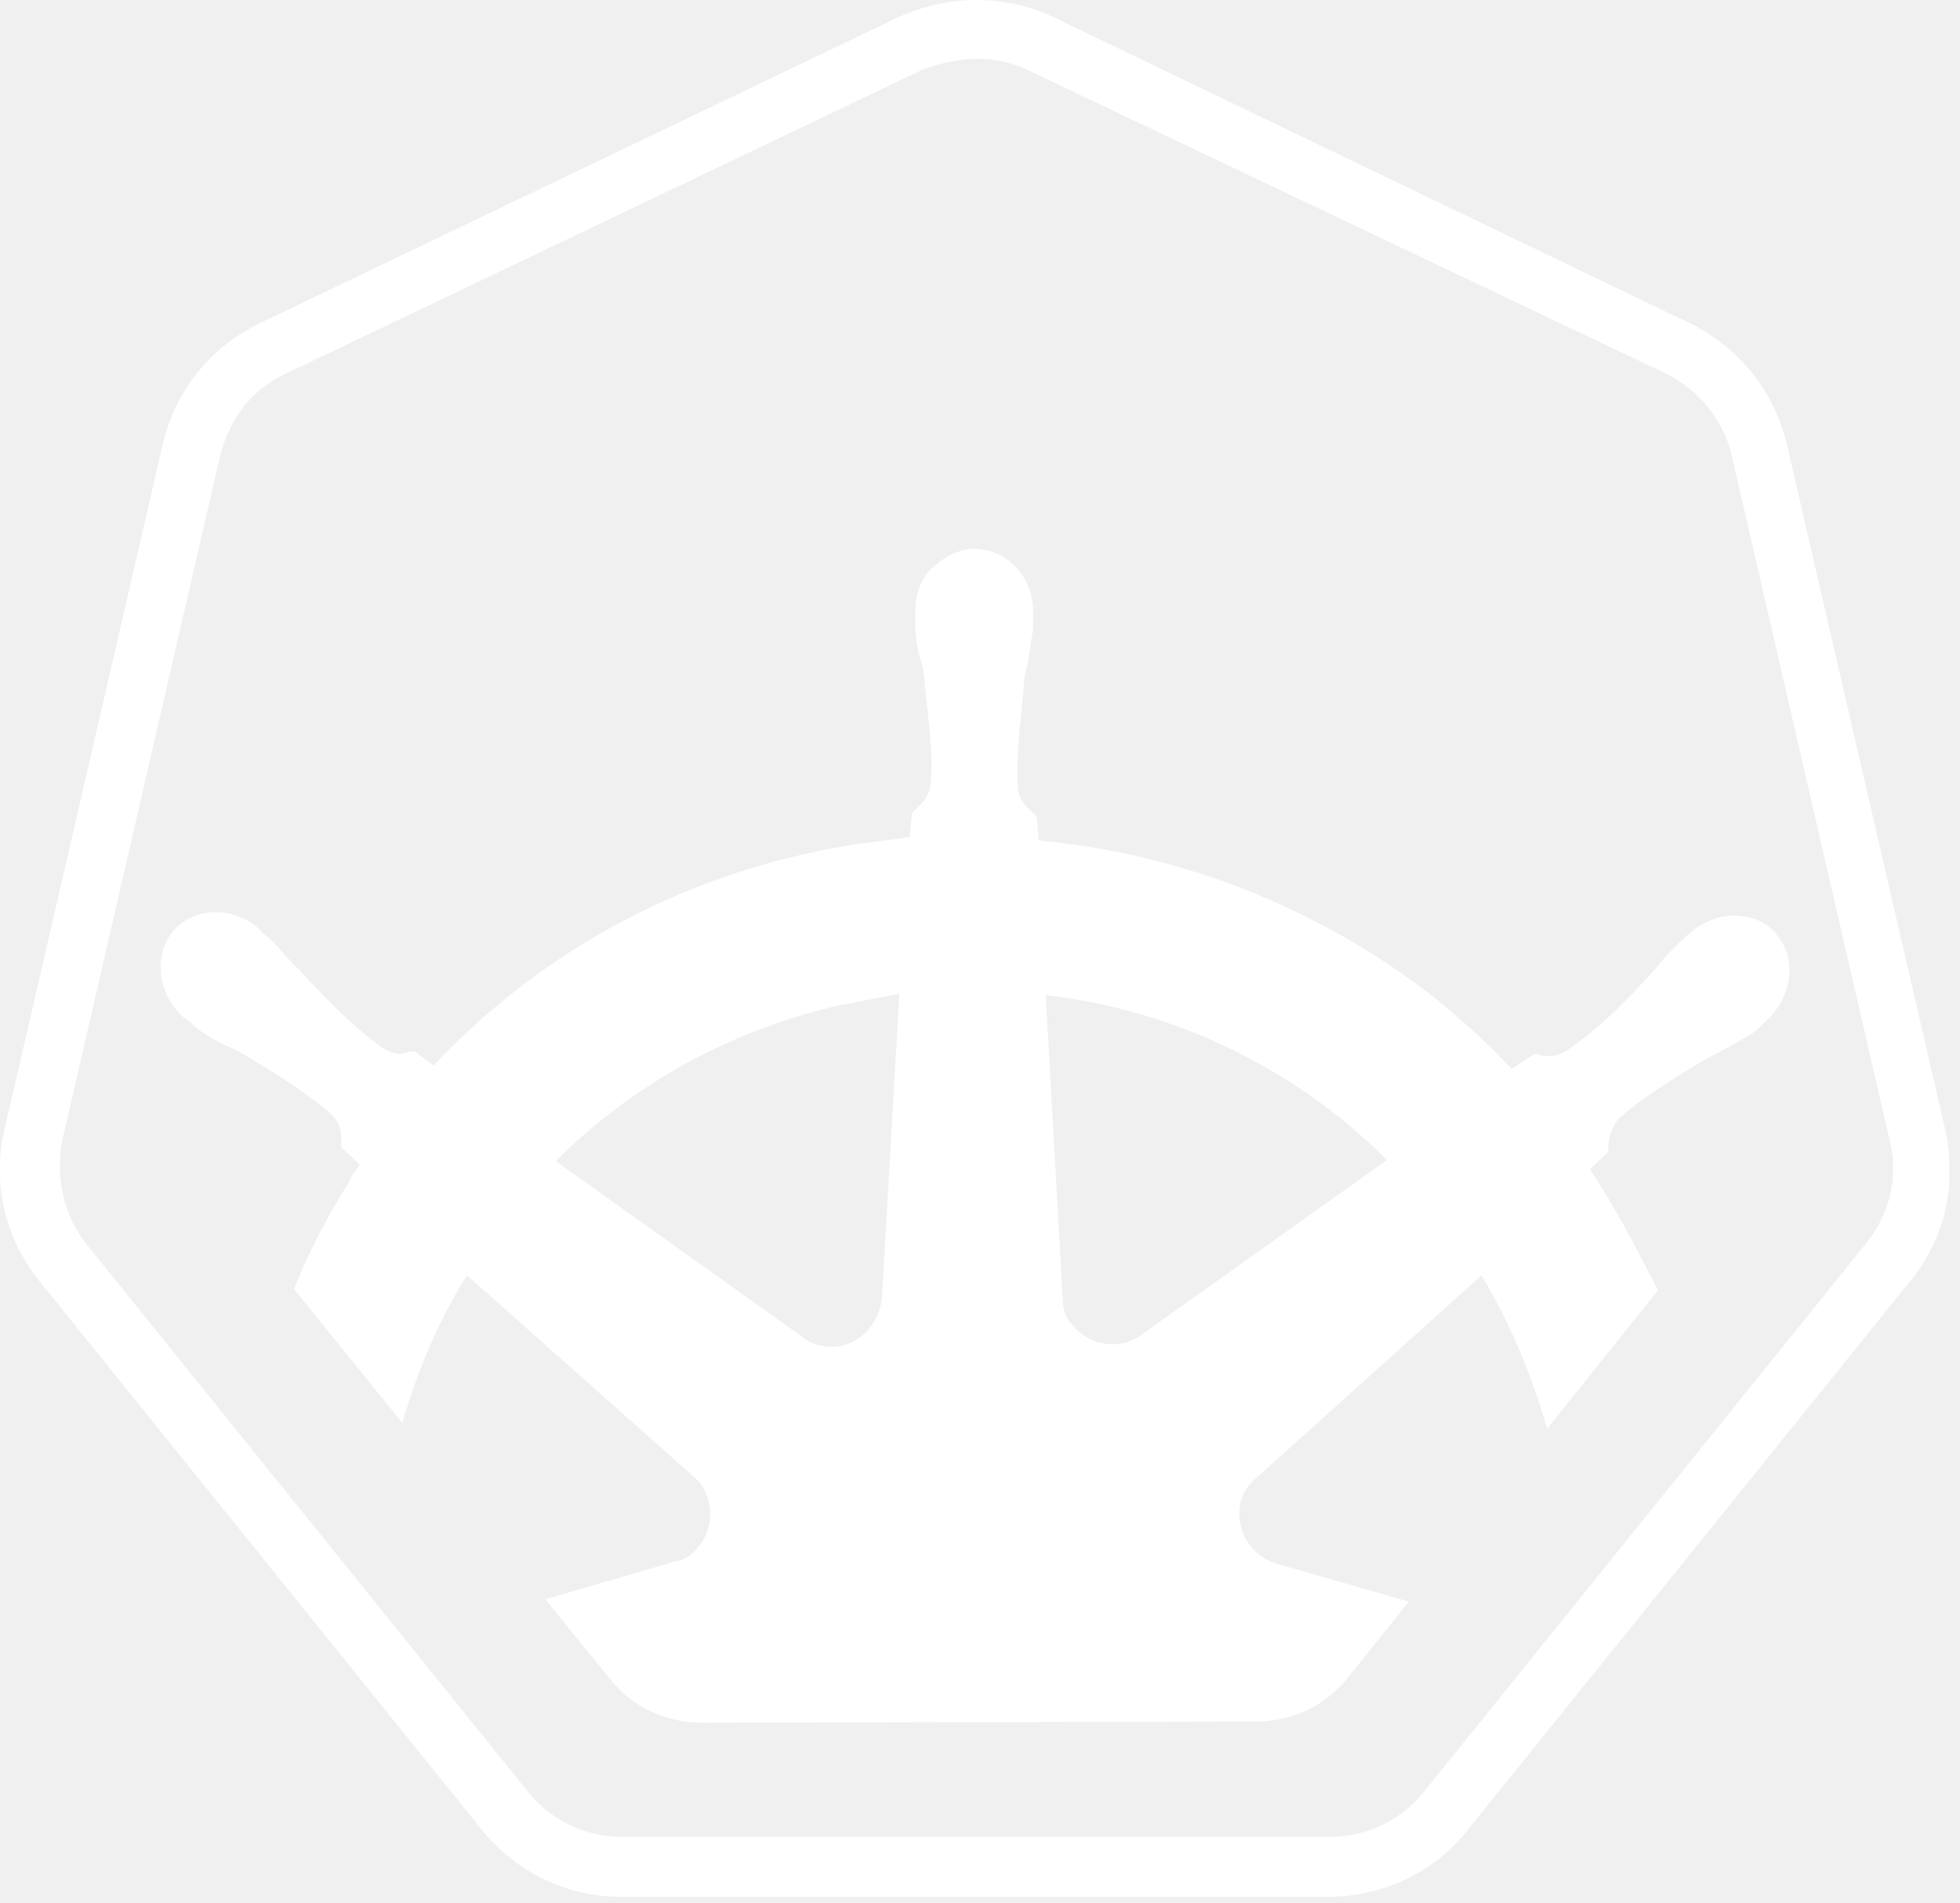
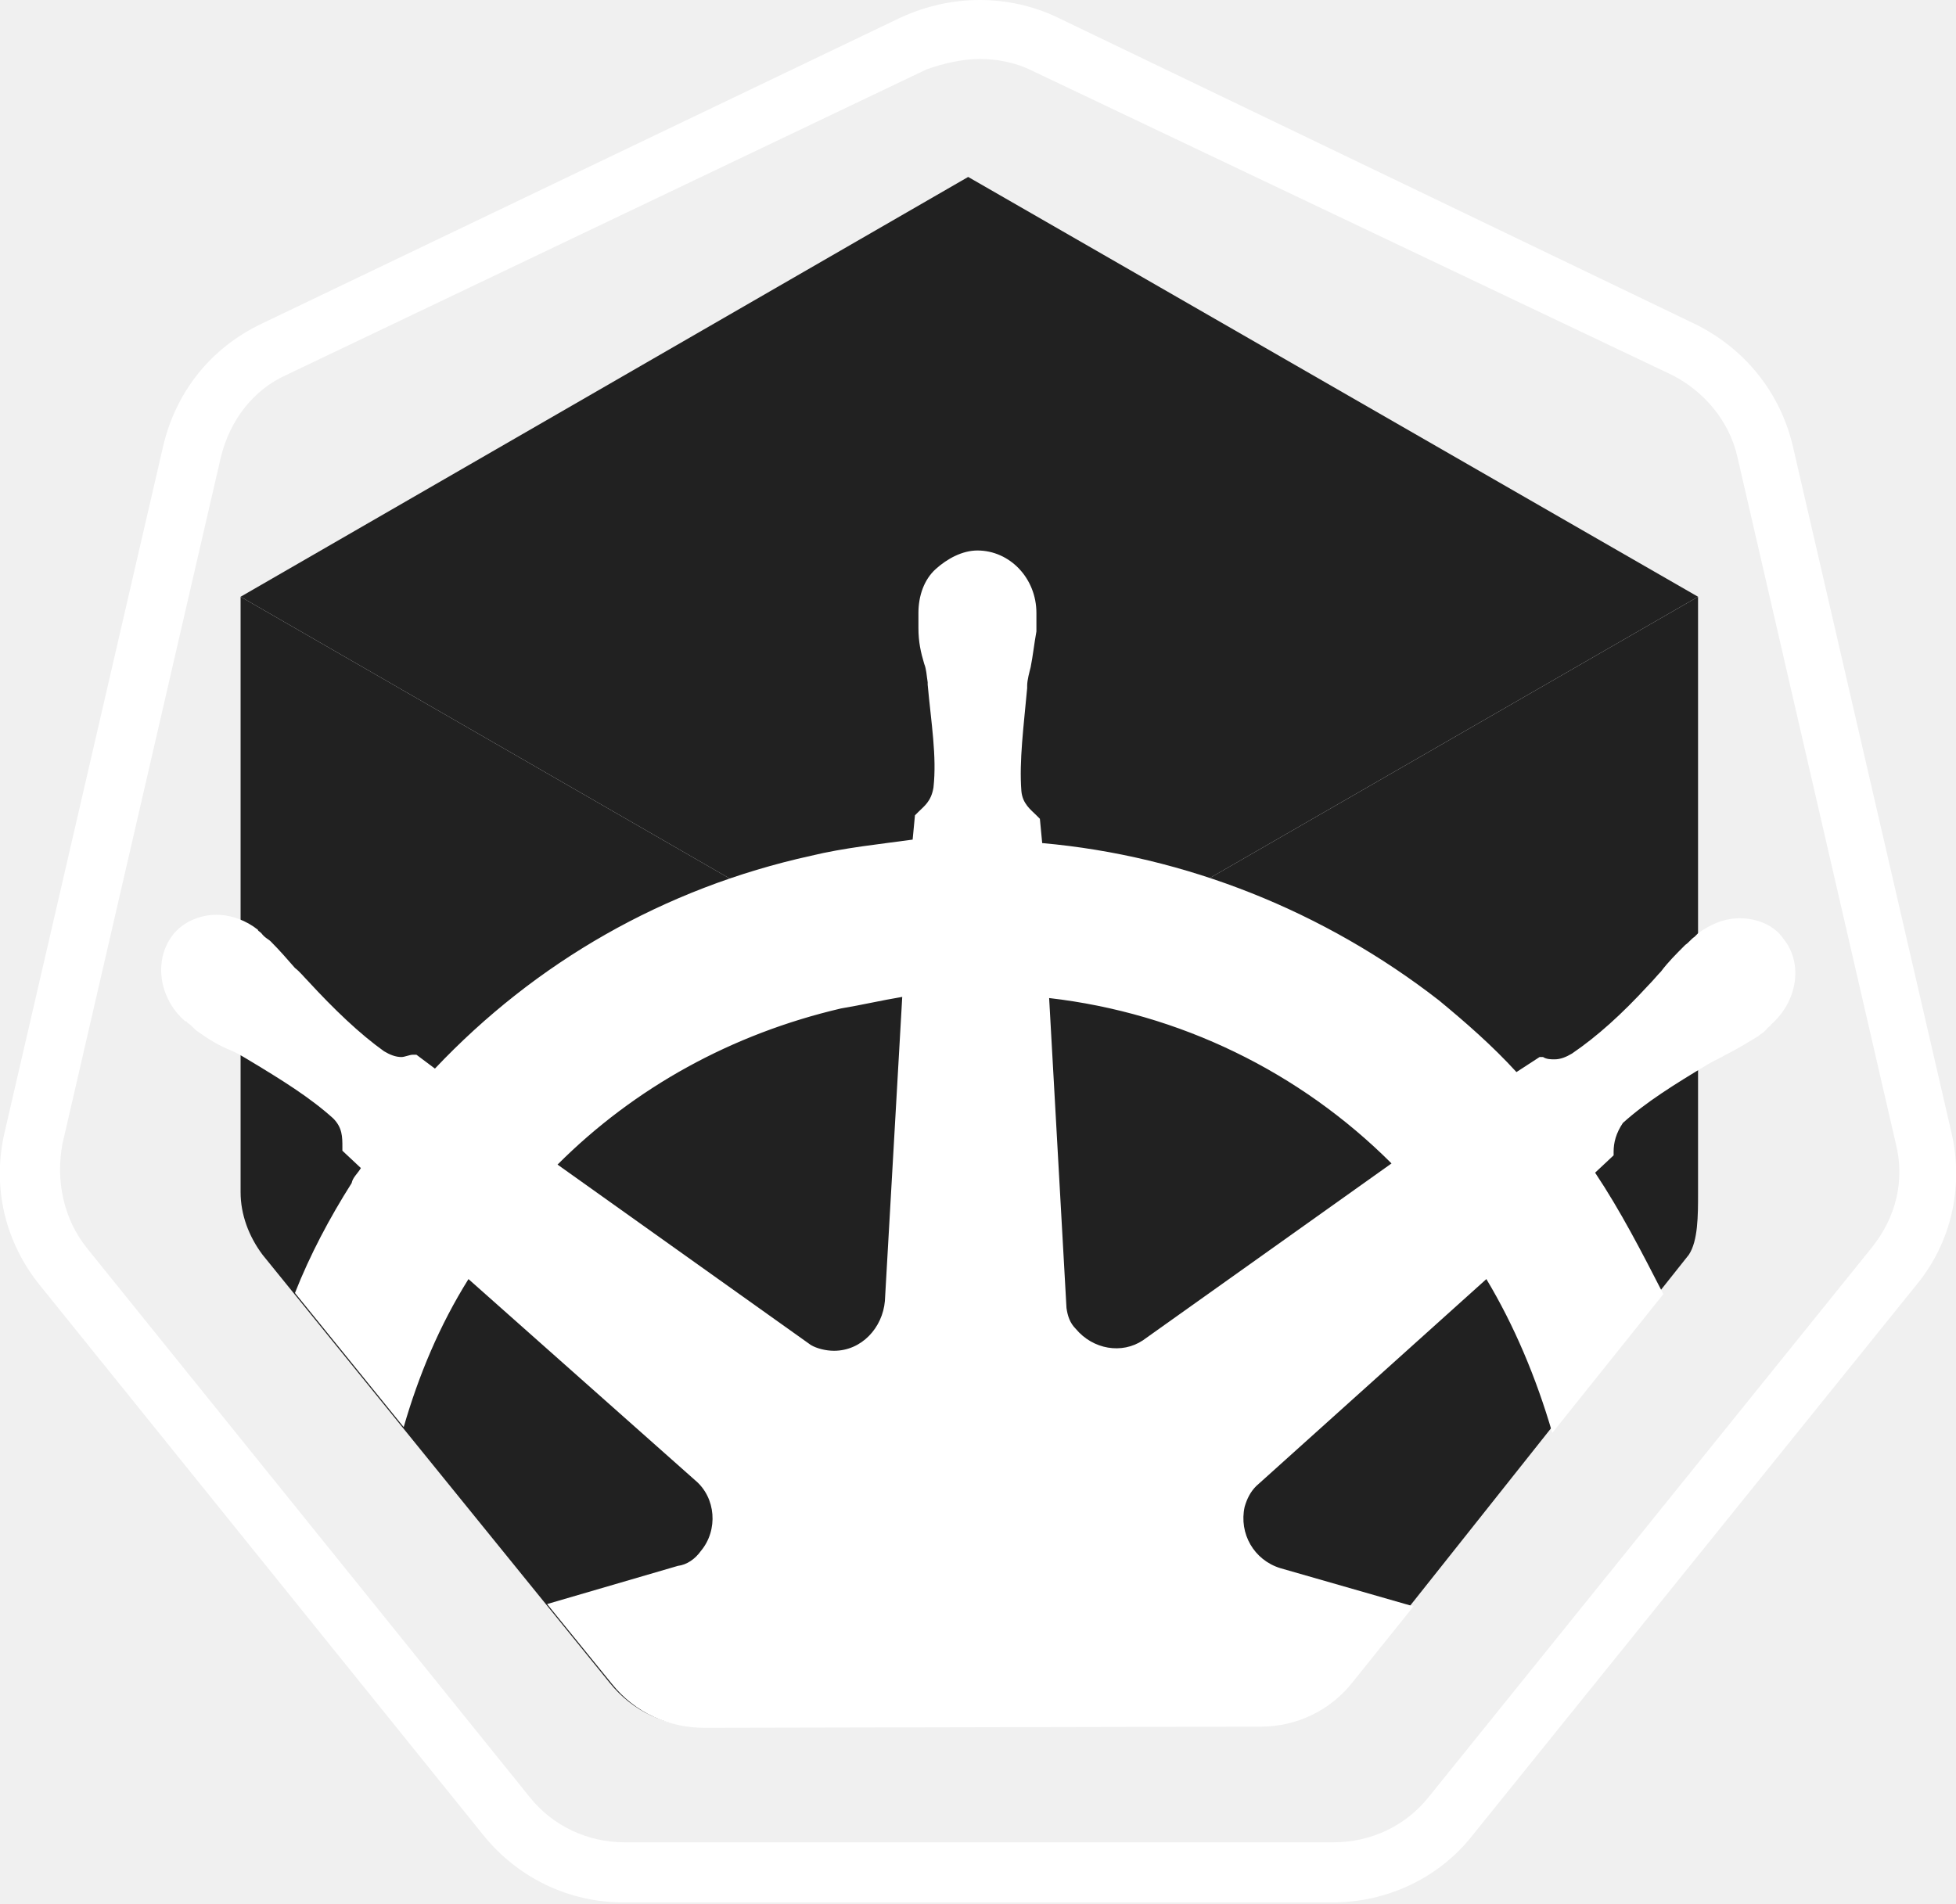
- <svg xmlns="http://www.w3.org/2000/svg" width="170" height="165" viewBox="0 0 170 165" fill="none">
-   <g clip-path="url(#clip0_1_2)">
-     <mask id="mask0_1_2" style="mask-type:alpha" maskUnits="userSpaceOnUse" x="0" y="0" width="170" height="165">
-       <path fill-rule="evenodd" clip-rule="evenodd" d="M169.1 0H0V164.6H169.1V0Z" fill="white" />
-     </mask>
-     <g mask="url(#mask0_1_2)">
-       <path fill-rule="evenodd" clip-rule="evenodd" d="M84.7 0C82.4 0 80.1 0.5 77.9 1.5L22.6 28C18.2 30.1 15.2 33.9 14.1 38.6L0.4 97.9C-0.7 102.6 0.4 107.4 3.5 111.2L41.8 158.7C44.8 162.4 49.2 164.5 53.9 164.5H115.2C119.9 164.5 124.4 162.4 127.3 158.7L165.6 111.2C168.7 107.5 169.8 102.6 168.7 97.9L155 38.6C153.9 33.9 150.8 30.1 146.5 28L91.4 1.5C89.3 0.5 87 0 84.7 0ZM84.7 5.1C86.2 5.1 87.8 5.4 89.2 6.1L144.5 32.4C147.3 33.8 149.5 36.4 150.2 39.5L163.9 98.9C164.7 102.1 163.9 105.3 161.8 107.9L123.5 155.4C121.5 157.9 118.5 159.3 115.3 159.3H54C50.8 159.3 47.8 157.9 45.8 155.4L7.5 107.9C5.5 105.4 4.8 102.1 5.4 98.9L19.1 39.5C19.9 36.3 21.9 33.7 24.8 32.4L80.1 6C81.5 5.5 83.2 5.1 84.7 5.1Z" fill="white" />
+ <svg xmlns="http://www.w3.org/2000/svg" version="1.1" id="Layer_1" x="0px" y="0px" viewBox="0 0 169.1 164.6" style="enable-background:new 0 0 169.1 164.6;" xml:space="preserve">
+   <style type="text/css">
+ 	.st0{filter:url(#Adobe_OpacityMaskFilter);}
+ 	.st1{fill-rule:evenodd;clip-rule:evenodd;fill:#FFF;}
+ 	.st2{mask:url(#mask-2_00000049219296922345946450000003159706255118513801_);fill-rule:evenodd;clip-rule:evenodd;fill:#FFF;}
+ 	.st3{fill-rule:evenodd;clip-rule:evenodd;fill:#212121;}
+ 	.st4{fill-rule:evenodd;clip-rule:evenodd;fill:#212121;}
+ 	.st5{fill-rule:evenodd;clip-rule:evenodd;fill:#FFF;}
+ </style>
+   <g id="Page-1">
+     <g id="logo">
+       <g id="outline">
+         <g id="Clip-2">
+ 			</g>
+         <defs>
+           <filter id="Adobe_OpacityMaskFilter" filterUnits="userSpaceOnUse" x="0" y="0" width="169.1" height="164.6">
+             <feColorMatrix type="matrix" values="1 0 0 0 0  0 1 0 0 0  0 0 1 0 0  0 0 0 1 0" />
+           </filter>
+         </defs>
+         <mask maskUnits="userSpaceOnUse" x="0" y="0" width="169.1" height="164.6" id="mask-2_00000049219296922345946450000003159706255118513801_">
+           <g class="st0">
+             <polygon id="path-1_00000100350177711797001680000011236571930023923135_" class="st1" points="169.1,0 0,0 0,164.6        169.1,164.6      " />
+           </g>
+         </mask>
+         <path id="Fill-1" class="st2" d="M84.7,0L84.7,0c-2.3,0-4.6,0.5-6.8,1.5L22.6,28c-4.4,2.1-7.4,5.9-8.5,10.6L0.4,97.9     c-1.1,4.7,0,9.5,3.1,13.3l38.3,47.5c3,3.7,7.4,5.8,12.1,5.8h61.3c4.7,0,9.2-2.1,12.1-5.8l38.3-47.5c3.1-3.7,4.2-8.6,3.1-13.3     L155,38.6c-1.1-4.7-4.2-8.5-8.5-10.6L91.4,1.5C89.3,0.5,87,0,84.7,0 M84.7,5.1c1.5,0,3.1,0.3,4.5,1l55.3,26.3     c2.8,1.4,5,4,5.7,7.1l13.7,59.4c0.8,3.2,0,6.4-2.1,9l-38.3,47.5c-2,2.5-5,3.9-8.2,3.9H54c-3.2,0-6.2-1.4-8.2-3.9L7.5,107.9     c-2-2.5-2.7-5.8-2.1-9l13.7-59.4c0.8-3.2,2.8-5.8,5.7-7.1L80.1,6C81.5,5.5,83.2,5.1,84.7,5.1" />
+       </g>
+       <path id="Fill-4" class="st3" d="M52.7,145.5c2,2.5,4.9,3.8,8,3.8l48.1-0.1c3.1,0,6-1.4,7.9-3.8l29.3-36.9    c0.8-1.2,0.8-3.4,0.8-5.3V51.6l-63,36.3v0l-63-36.3v51.5c0,1.9,0.7,3.8,1.9,5.4L52.7,145.5z" />
+       <polygon id="Fill-6" class="st4" points="83.8,87.9 146.8,51.6 83.7,15.3 20.8,51.6   " />
+       <path id="Fill-8" class="st5" d="M98.8,115.9c-1.8,1.2-4.3,0.8-5.8-1c-0.5-0.5-0.7-1.1-0.8-1.8l-1.5-26.8    c11.3,1.3,21.7,6.4,29.6,14.3L98.8,115.9z M76.5,112.5c-0.2,2.3-2,4.3-4.4,4.3c-0.7,0-1.5-0.2-2-0.5l-21.9-15.6    c6.7-6.7,15.1-11.3,24.5-13.5c1.8-0.3,3.5-0.7,5.3-1L76.5,112.5z M137.9,101.4l1.6-1.5v-0.3c0-0.8,0.2-1.6,0.8-2.5    c2-1.8,4.4-3.3,7.4-5.1c0.5-0.3,1-0.5,1.5-0.8c1-0.5,1.8-1,2.8-1.6c0.2-0.2,0.5-0.3,0.8-0.7c0.2-0.2,0.3-0.2,0.3-0.3    c2.3-2,2.8-5.3,1.1-7.4c-0.8-1.2-2.3-1.8-3.8-1.8c-1.3,0-2.5,0.5-3.6,1.3l-0.3,0.3c-0.3,0.2-0.5,0.5-0.8,0.7    c-0.8,0.8-1.5,1.5-2.1,2.3c-0.3,0.3-0.7,0.8-1.1,1.2c-2.3,2.5-4.4,4.4-6.6,5.9c-0.5,0.3-1,0.5-1.5,0.5c-0.3,0-0.7,0-1-0.2h-0.3    l-2,1.3c-2.1-2.3-4.4-4.3-6.7-6.2c-9.9-7.7-21.9-12.5-34.3-13.6l-0.2-2.1l-0.3-0.3c-0.5-0.5-1.2-1-1.3-2.1    c-0.2-2.6,0.2-5.6,0.5-8.9v-0.2c0-0.5,0.2-1.2,0.3-1.6c0.2-1,0.3-2,0.5-3.1v-1V53c0-3-2.3-5.4-5.1-5.4c-1.3,0-2.6,0.7-3.6,1.6    s-1.5,2.3-1.5,3.8v0.3v1c0,1.2,0.2,2.1,0.5,3.1c0.2,0.5,0.2,1,0.3,1.6v0.2c0.3,3.3,0.8,6.2,0.5,8.9c-0.2,1.2-0.8,1.6-1.3,2.1    c-0.2,0.2-0.2,0.2-0.3,0.3l-0.2,2.1C76,73,73,73.3,70.1,74c-12.7,2.8-23.8,9.2-32.5,18.4l-1.6-1.2h-0.3c-0.3,0-0.7,0.2-1,0.2    c-0.5,0-1-0.2-1.5-0.5c-2.1-1.5-4.3-3.6-6.6-6.1c-0.3-0.3-0.7-0.8-1.1-1.1c-0.7-0.8-1.3-1.5-2.1-2.3c-0.2-0.2-0.5-0.3-0.8-0.7    c-0.2-0.2-0.3-0.2-0.3-0.3c-1-0.8-2.3-1.3-3.6-1.3c-1.5,0-3,0.7-3.8,1.8c-1.6,2.1-1.2,5.4,1.1,7.4c0.2,0,0.2,0.2,0.3,0.2    c0.3,0.2,0.5,0.5,0.8,0.7c1,0.7,1.8,1.2,2.8,1.6c0.5,0.2,1,0.5,1.5,0.8c3,1.8,5.4,3.3,7.4,5.1c0.8,0.8,0.8,1.6,0.8,2.5v0.3    l1.6,1.5c-0.3,0.5-0.7,0.8-0.8,1.3c-1.9,3-3.6,6.2-4.9,9.5l9.4,11.6c1.3-4.5,3.1-8.8,5.6-12.8l19.6,17.4c1.8,1.5,2,4.3,0.5,6.1    c-0.5,0.7-1.2,1.2-2,1.3l-11.3,3.3l5.6,6.9c2,2.5,4.9,3.8,8,3.8l48.1-0.1c3.1,0,6-1.4,7.9-3.8l5.3-6.6l-11.5-3.3    c-2.3-0.7-3.6-3-3.1-5.3c0.2-0.7,0.5-1.3,1-1.8l19.9-17.9c2.4,4,4.3,8.5,5.7,13.3l9.6-12C141.9,108.2,140.1,104.7,137.9,101.4    L137.9,101.4z" />
+       <g id="Clip-13">
+ 		</g>
    </g>
-     <path fill-rule="evenodd" clip-rule="evenodd" d="M98.8 115.9C97 117.1 94.5 116.7 93 114.9C92.5 114.4 92.3 113.8 92.2 113.1L90.7 86.3C102 87.6 112.4 92.7 120.3 100.6L98.8 115.9ZM76.5 112.5C76.3 114.8 74.5 116.8 72.1 116.8C71.4 116.8 70.6 116.6 70.1 116.3L48.2 100.7C54.9 94 63.3 89.4 72.7 87.2C74.5 86.9 76.2 86.5 78 86.2L76.5 112.5ZM137.9 101.4L139.5 99.9V99.6C139.5 98.8 139.7 98 140.3 97.1C142.3 95.3 144.7 93.8 147.7 92C148.2 91.7 148.7 91.5 149.2 91.2C150.2 90.7 151 90.2 152 89.6C152.2 89.4 152.5 89.3 152.8 88.9C153 88.7 153.1 88.7 153.1 88.6C155.4 86.6 155.9 83.3 154.2 81.2C153.4 80 151.9 79.4 150.4 79.4C149.1 79.4 147.9 79.9 146.8 80.7L146.5 81C146.2 81.2 146 81.5 145.7 81.7C144.9 82.5 144.2 83.2 143.6 84C143.3 84.3 142.9 84.8 142.5 85.2C140.2 87.7 138.1 89.6 135.9 91.1C135.4 91.4 134.9 91.6 134.4 91.6C134.1 91.6 133.7 91.6 133.4 91.4H133.1L131.1 92.7C129 90.4 126.7 88.4 124.4 86.5C114.5 78.8 102.5 74 90.1 72.9L89.9 70.8L89.6 70.5C89.1 70 88.4 69.5 88.3 68.4C88.1 65.8 88.5 62.8 88.8 59.5V59.3C88.8 58.8 89 58.1 89.1 57.7C89.3 56.7 89.4 55.7 89.6 54.6V53.6V53C89.6 50 87.3 47.6 84.5 47.6C83.2 47.6 81.9 48.3 80.9 49.2C79.9 50.1 79.4 51.5 79.4 53V53.3V54.3C79.4 55.5 79.6 56.4 79.9 57.4C80.1 57.9 80.1 58.4 80.2 59V59.2C80.5 62.5 81 65.4 80.7 68.1C80.5 69.3 79.9 69.7 79.4 70.2C79.2 70.4 79.2 70.4 79.1 70.5L78.9 72.6C76 73 73 73.3 70.1 74C57.4 76.8 46.3 83.2 37.6 92.4L36 91.2H35.7C35.4 91.2 35 91.4 34.7 91.4C34.2 91.4 33.7 91.2 33.2 90.9C31.1 89.4 28.9 87.3 26.6 84.8C26.3 84.5 25.9 84 25.5 83.7C24.8 82.9 24.2 82.2 23.4 81.4C23.2 81.2 22.9 81.1 22.6 80.7C22.4 80.5 22.3 80.5 22.3 80.4C21.3 79.6 20 79.1 18.7 79.1C17.2 79.1 15.7 79.8 14.9 80.9C13.3 83 13.7 86.3 16 88.3C16.2 88.3 16.2 88.5 16.3 88.5C16.6 88.7 16.8 89 17.1 89.2C18.1 89.9 18.9 90.4 19.9 90.8C20.4 91 20.9 91.3 21.4 91.6C24.4 93.4 26.8 94.9 28.8 96.7C29.6 97.5 29.6 98.3 29.6 99.2V99.5L31.2 101C30.9 101.5 30.5 101.8 30.4 102.3C28.5 105.3 26.8 108.5 25.5 111.8L34.9 123.4C36.2 118.9 38 114.6 40.5 110.6L60.1 128C61.9 129.5 62.1 132.3 60.6 134.1C60.1 134.8 59.4 135.3 58.6 135.4L47.3 138.7L52.9 145.6C54.9 148.1 57.8 149.4 60.9 149.4L109 149.3C112.1 149.3 115 147.9 116.9 145.5L122.2 138.9L110.7 135.6C108.4 134.9 107.1 132.6 107.6 130.3C107.8 129.6 108.1 129 108.6 128.5L128.5 110.6C130.9 114.6 132.8 119.1 134.2 123.9L143.8 111.9C141.9 108.2 140.1 104.7 137.9 101.4Z" fill="white" />
  </g>
-   <defs>
-     <clipPath id="clip0_1_2">
-       <rect width="169.1" height="164.6" fill="white" />
-     </clipPath>
-   </defs>
</svg>
